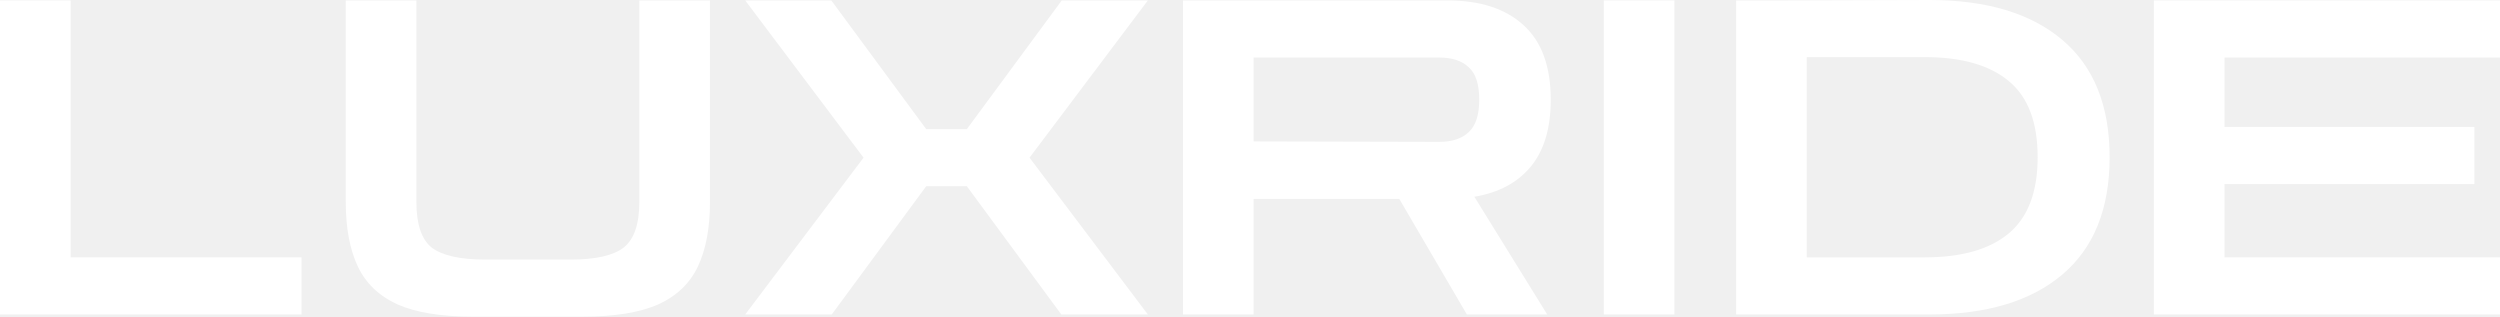
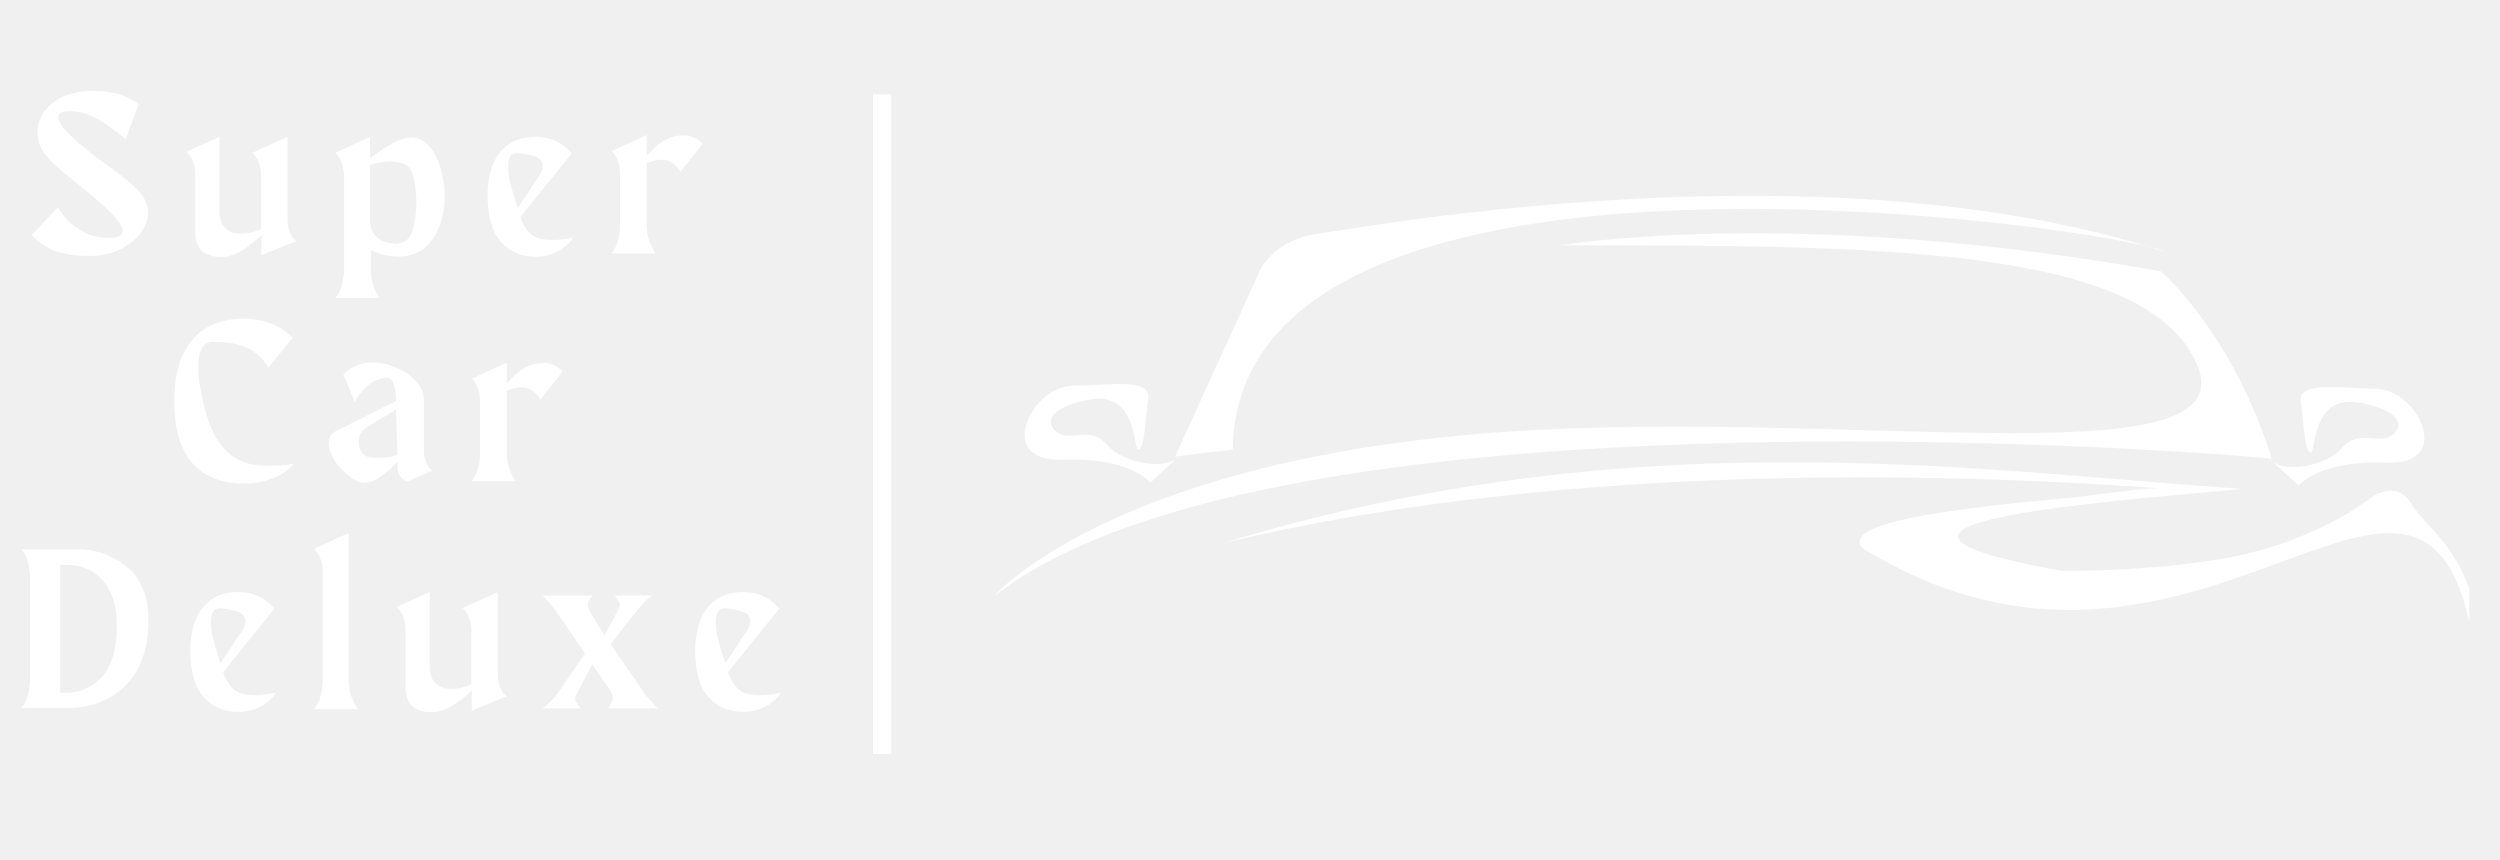
- <svg xmlns="http://www.w3.org/2000/svg" width="150" height="19" viewBox="0 0 150 19" fill="none">
-   <path d="M0 18.868V0.026H4.238V15.442H18.091V18.868H0Z" fill="white" />
-   <path d="M28.401 19C26.476 19 24.957 18.754 23.845 18.262C22.732 17.753 21.938 16.988 21.461 15.97C20.984 14.95 20.746 13.668 20.746 12.122V0.026H24.984V12.122C24.984 13.457 25.293 14.371 25.911 14.863C26.547 15.337 27.615 15.574 29.116 15.574H34.228C35.729 15.574 36.789 15.337 37.407 14.863C38.042 14.371 38.36 13.457 38.36 12.122V0.026H42.598V12.122C42.598 13.668 42.36 14.95 41.883 15.97C41.406 16.988 40.612 17.753 39.499 18.262C38.387 18.754 36.868 19 34.943 19H28.401Z" fill="white" />
-   <path d="M44.713 18.868L51.812 9.46L44.713 0.026H49.879L55.573 7.748H58.01L63.705 0.026H68.871L61.772 9.46L68.871 18.868H63.679L58.01 11.173H55.573L49.905 18.868H44.713Z" fill="white" />
-   <path d="M70.98 18.868V0.026H86.846C88.806 0.026 90.325 0.518 91.402 1.502C92.497 2.486 93.045 3.979 93.045 5.982C93.045 7.686 92.647 9.021 91.853 9.988C91.058 10.954 89.928 11.56 88.462 11.806L92.833 18.868H88.012L83.959 11.938H75.218V18.868H70.98ZM86.343 3.452H75.218V8.485L86.343 8.512C87.12 8.512 87.712 8.319 88.118 7.932C88.542 7.546 88.754 6.896 88.754 5.982C88.754 5.051 88.542 4.401 88.118 4.032C87.712 3.645 87.12 3.452 86.343 3.452Z" fill="white" />
-   <path d="M96.227 18.868V0.026H100.465V18.868H96.227Z" fill="white" />
-   <path d="M104.168 18.868V0.026H107.293L115.77 0C119.195 0 121.853 0.799 123.743 2.398C125.632 3.997 126.577 6.342 126.577 9.434C126.577 12.526 125.632 14.871 123.743 16.47C121.853 18.069 119.195 18.868 115.77 18.868H104.168ZM115.478 3.426H108.406V15.442H115.478C117.703 15.442 119.39 14.959 120.538 13.993C121.685 13.027 122.259 11.507 122.259 9.434C122.259 7.343 121.685 5.824 120.538 4.875C119.39 3.909 117.703 3.426 115.478 3.426Z" fill="white" />
-   <path d="M129.233 18.868V0.026H150V3.452H133.471V7.616H148.464V11.042H133.471V15.442H150V18.868H129.233Z" fill="white" />
+ <svg xmlns="http://www.w3.org/2000/svg" width="160" zoomAndPan="magnify" viewBox="0 0 112.5 37.5" height="55" preserveAspectRatio="xMidYMid meet" version="1.0">
+   <defs>
+     <g />
+     <clipPath id="37769122df">
+       <path d="M 0.492 24 L 7 24 L 7 32 L 0.492 32 Z M 0.492 24 " clip-rule="nonzero" />
+     </clipPath>
+     <clipPath id="73b249438c">
+       <path d="M 44.738 9 L 103 9 L 103 27 L 44.738 27 Z M 44.738 9 " clip-rule="nonzero" />
+     </clipPath>
+     <clipPath id="aa4d90fe6a">
+       <path d="M 55 20 L 111.117 20 L 111.117 28 L 55 28 Z M 55 20 " clip-rule="nonzero" />
+     </clipPath>
+   </defs>
+   <g fill="#ffffff" fill-opacity="1">
+     <g transform="translate(1.376358, 10.82125)">
+       <g>
+         <path d="M 3.109 -4.219 C 3.367 -4.031 3.625 -3.844 3.875 -3.656 C 4.133 -3.469 4.367 -3.281 4.578 -3.094 C 4.797 -2.906 4.969 -2.707 5.094 -2.5 C 5.219 -2.289 5.281 -2.066 5.281 -1.828 C 5.281 -1.523 5.172 -1.223 4.953 -0.922 C 4.734 -0.629 4.426 -0.383 4.031 -0.188 C 3.633 0.008 3.172 0.109 2.641 0.109 C 2.035 0.109 1.531 0.035 1.125 -0.109 C 0.719 -0.254 0.359 -0.492 0.047 -0.828 L 1.234 -2.078 C 1.367 -1.848 1.547 -1.625 1.766 -1.406 C 1.984 -1.195 2.238 -1.023 2.531 -0.891 C 2.82 -0.766 3.164 -0.703 3.562 -0.703 C 3.77 -0.703 3.914 -0.727 4 -0.781 C 4.094 -0.844 4.141 -0.926 4.141 -1.031 C 4.141 -1.176 4.035 -1.363 3.828 -1.594 C 3.629 -1.832 3.367 -2.086 3.047 -2.359 C 2.734 -2.629 2.398 -2.906 2.047 -3.188 C 1.711 -3.457 1.414 -3.707 1.156 -3.938 C 0.895 -4.164 0.688 -4.398 0.531 -4.641 C 0.383 -4.891 0.312 -5.16 0.312 -5.453 C 0.312 -5.754 0.398 -6.047 0.578 -6.328 C 0.766 -6.609 1.039 -6.844 1.406 -7.031 C 1.781 -7.219 2.25 -7.312 2.812 -7.312 C 3.375 -7.312 3.816 -7.242 4.141 -7.109 C 4.461 -6.984 4.703 -6.852 4.859 -6.719 L 4.281 -5.141 C 4.051 -5.328 3.805 -5.516 3.547 -5.703 C 3.297 -5.898 3.02 -6.066 2.719 -6.203 C 2.426 -6.336 2.102 -6.406 1.75 -6.406 C 1.602 -6.406 1.484 -6.383 1.391 -6.344 C 1.297 -6.301 1.25 -6.219 1.25 -6.094 C 1.25 -5.977 1.336 -5.816 1.516 -5.609 C 1.703 -5.398 1.938 -5.172 2.219 -4.922 C 2.508 -4.672 2.805 -4.438 3.109 -4.219 Z M 3.109 -4.219 " />
+       </g>
+     </g>
+   </g>
+   <g fill="#ffffff" fill-opacity="1">
+     <g transform="translate(8.279993, 10.82125)">
+       <g>
+         <path d="M 5.047 -0.562 C 5.047 -0.551 4.988 -0.523 4.875 -0.484 C 4.77 -0.441 4.641 -0.391 4.484 -0.328 C 4.336 -0.266 4.188 -0.203 4.031 -0.141 C 3.875 -0.078 3.742 -0.023 3.641 0.016 C 3.535 0.066 3.484 0.094 3.484 0.094 L 3.484 -0.812 C 3.43 -0.758 3.344 -0.68 3.219 -0.578 C 3.094 -0.473 2.945 -0.363 2.781 -0.25 C 2.625 -0.133 2.453 -0.039 2.266 0.031 C 2.078 0.113 1.891 0.156 1.703 0.156 L 1.688 0.156 C 1.395 0.156 1.164 0.109 1 0.016 C 0.844 -0.066 0.727 -0.176 0.656 -0.312 C 0.582 -0.457 0.535 -0.609 0.516 -0.766 C 0.504 -0.922 0.5 -1.055 0.5 -1.172 L 0.5 -3.641 C 0.5 -3.641 0.492 -3.691 0.484 -3.797 C 0.473 -3.91 0.441 -4.035 0.391 -4.172 C 0.336 -4.316 0.242 -4.453 0.109 -4.578 L 1.594 -5.25 L 1.594 -1.812 C 1.594 -1.812 1.598 -1.766 1.609 -1.672 C 1.617 -1.578 1.648 -1.469 1.703 -1.344 C 1.766 -1.227 1.863 -1.125 2 -1.031 C 2.145 -0.938 2.344 -0.891 2.594 -0.891 C 2.707 -0.891 2.836 -0.906 2.984 -0.938 C 3.129 -0.969 3.289 -1.02 3.469 -1.094 L 3.469 -3.594 C 3.469 -3.594 3.461 -3.645 3.453 -3.75 C 3.441 -3.863 3.406 -3.992 3.344 -4.141 C 3.289 -4.285 3.203 -4.414 3.078 -4.531 L 4.656 -5.25 L 4.656 -1.469 C 4.656 -1.469 4.66 -1.414 4.672 -1.312 C 4.68 -1.219 4.711 -1.098 4.766 -0.953 C 4.816 -0.805 4.91 -0.676 5.047 -0.562 Z M 5.047 -0.562 " />
+       </g>
+     </g>
+   </g>
+   <g fill="#ffffff" fill-opacity="1">
+     <g transform="translate(14.96853, 10.82125)">
+       <g>
+         <path d="M 3.531 -5.219 C 3.781 -5.219 4 -5.141 4.188 -4.984 C 4.375 -4.828 4.531 -4.617 4.656 -4.359 C 4.781 -4.109 4.875 -3.828 4.938 -3.516 C 5.008 -3.211 5.047 -2.91 5.047 -2.609 C 5.047 -2.098 4.961 -1.633 4.797 -1.219 C 4.641 -0.801 4.406 -0.469 4.094 -0.219 C 3.789 0.02 3.414 0.141 2.969 0.141 C 2.781 0.141 2.578 0.117 2.359 0.078 C 2.148 0.035 1.938 -0.039 1.719 -0.156 L 1.719 0.797 C 1.719 0.805 1.723 0.867 1.734 0.984 C 1.742 1.109 1.773 1.258 1.828 1.438 C 1.879 1.613 1.969 1.801 2.094 2 L 0.125 2 C 0.25 1.844 0.336 1.68 0.391 1.516 C 0.441 1.359 0.473 1.211 0.484 1.078 C 0.504 0.941 0.516 0.852 0.516 0.812 L 0.516 -3.609 C 0.516 -3.617 0.504 -3.672 0.484 -3.766 C 0.473 -3.867 0.441 -3.988 0.391 -4.125 C 0.336 -4.27 0.25 -4.406 0.125 -4.531 C 0.125 -4.531 0.176 -4.555 0.281 -4.609 C 0.383 -4.66 0.516 -4.719 0.672 -4.781 C 0.828 -4.852 0.977 -4.926 1.125 -5 C 1.281 -5.07 1.41 -5.129 1.516 -5.172 C 1.629 -5.223 1.688 -5.25 1.688 -5.25 L 1.688 -4.297 C 1.727 -4.328 1.816 -4.391 1.953 -4.484 C 2.098 -4.586 2.258 -4.695 2.438 -4.812 C 2.625 -4.926 2.812 -5.02 3 -5.094 C 3.195 -5.176 3.375 -5.219 3.531 -5.219 Z M 3.375 -0.641 C 3.5 -0.742 3.594 -0.953 3.656 -1.266 C 3.727 -1.578 3.766 -1.91 3.766 -2.266 C 3.766 -2.598 3.738 -2.91 3.688 -3.203 C 3.633 -3.504 3.555 -3.723 3.453 -3.859 C 3.367 -3.961 3.242 -4.035 3.078 -4.078 C 2.922 -4.117 2.766 -4.141 2.609 -4.141 C 2.422 -4.141 2.238 -4.117 2.062 -4.078 C 1.883 -4.047 1.758 -4.016 1.688 -3.984 L 1.688 -1.359 C 1.758 -0.797 2.129 -0.488 2.797 -0.438 C 2.891 -0.438 2.988 -0.453 3.094 -0.484 C 3.195 -0.516 3.289 -0.566 3.375 -0.641 Z M 3.375 -0.641 " />
+       </g>
+     </g>
+   </g>
+   <g fill="#ffffff" fill-opacity="1">
+     <g transform="translate(21.73901, 10.82125)">
+       <g>
+         <path d="M 3.109 -0.609 C 3.273 -0.609 3.438 -0.617 3.594 -0.641 C 3.758 -0.66 3.914 -0.688 4.062 -0.719 C 4.039 -0.688 3.992 -0.625 3.922 -0.531 C 3.848 -0.445 3.742 -0.352 3.609 -0.25 C 3.473 -0.145 3.301 -0.055 3.094 0.016 C 2.883 0.098 2.641 0.141 2.359 0.141 C 1.711 0.141 1.191 -0.082 0.797 -0.531 C 0.398 -0.977 0.203 -1.68 0.203 -2.641 C 0.203 -3.141 0.281 -3.586 0.438 -3.984 C 0.594 -4.379 0.828 -4.688 1.141 -4.906 C 1.461 -5.133 1.875 -5.25 2.375 -5.25 C 2.664 -5.25 2.91 -5.207 3.109 -5.125 C 3.316 -5.051 3.484 -4.961 3.609 -4.859 C 3.734 -4.766 3.828 -4.68 3.891 -4.609 C 3.953 -4.535 3.984 -4.5 3.984 -4.5 L 1.688 -1.656 C 1.688 -1.656 1.688 -1.641 1.688 -1.609 C 1.688 -1.578 1.703 -1.535 1.734 -1.484 C 1.859 -1.211 1.988 -1.016 2.125 -0.891 C 2.27 -0.766 2.426 -0.688 2.594 -0.656 C 2.758 -0.625 2.93 -0.609 3.109 -0.609 Z M 1.125 -3.938 C 1.125 -3.75 1.145 -3.547 1.188 -3.328 C 1.238 -3.117 1.289 -2.914 1.344 -2.719 C 1.406 -2.52 1.457 -2.359 1.5 -2.234 C 1.539 -2.109 1.562 -2.047 1.562 -2.047 C 1.562 -2.047 1.598 -2.102 1.672 -2.219 C 1.754 -2.332 1.848 -2.469 1.953 -2.625 C 2.055 -2.789 2.156 -2.945 2.25 -3.094 C 2.352 -3.25 2.43 -3.359 2.484 -3.422 C 2.648 -3.68 2.711 -3.891 2.672 -4.047 C 2.629 -4.203 2.508 -4.312 2.312 -4.375 C 2.113 -4.445 1.875 -4.492 1.594 -4.516 C 1.414 -4.523 1.297 -4.477 1.234 -4.375 C 1.172 -4.281 1.133 -4.133 1.125 -3.938 Z M 1.125 -3.938 " />
+       </g>
+     </g>
+   </g>
+   <g fill="#ffffff" fill-opacity="1">
+     <g transform="translate(27.38277, 10.82125)">
+       <g>
+         <path d="M 3.344 -5.312 C 3.57 -5.312 3.75 -5.273 3.875 -5.203 C 4 -5.141 4.086 -5.078 4.141 -5.016 C 4.203 -4.961 4.234 -4.938 4.234 -4.938 L 3.234 -3.672 C 3.234 -3.672 3.203 -3.719 3.141 -3.812 C 3.078 -3.906 2.984 -3.992 2.859 -4.078 C 2.734 -4.172 2.562 -4.219 2.344 -4.219 C 2.25 -4.219 2.148 -4.203 2.047 -4.172 C 1.941 -4.148 1.832 -4.113 1.719 -4.062 L 1.719 -1.219 C 1.719 -1.195 1.723 -1.129 1.734 -1.016 C 1.742 -0.898 1.773 -0.754 1.828 -0.578 C 1.891 -0.398 1.984 -0.207 2.109 0 L 0.141 0 C 0.254 -0.145 0.336 -0.301 0.391 -0.469 C 0.453 -0.633 0.488 -0.785 0.5 -0.922 C 0.508 -1.055 0.516 -1.145 0.516 -1.188 L 0.516 -3.688 C 0.516 -3.688 0.508 -3.742 0.5 -3.859 C 0.488 -3.973 0.453 -4.098 0.391 -4.234 C 0.336 -4.379 0.254 -4.504 0.141 -4.609 L 1.719 -5.328 L 1.719 -4.391 C 1.781 -4.473 1.891 -4.586 2.047 -4.734 C 2.203 -4.891 2.391 -5.023 2.609 -5.141 C 2.828 -5.254 3.07 -5.312 3.344 -5.312 Z M 3.344 -5.312 " />
+       </g>
+     </g>
+   </g>
+   <g fill="#ffffff" fill-opacity="1">
+     <g transform="translate(33.09145, 10.82125)">
+       <g />
+     </g>
+   </g>
+   <g fill="#ffffff" fill-opacity="1">
+     <g transform="translate(7.658026, 21.06397)">
+       <g>
+         <path d="M 4.406 -0.688 C 4.594 -0.688 4.781 -0.691 4.969 -0.703 C 5.164 -0.723 5.363 -0.742 5.562 -0.766 C 5.27 -0.453 4.93 -0.227 4.547 -0.094 C 4.16 0.039 3.75 0.109 3.312 0.109 C 2.875 0.109 2.469 0.047 2.094 -0.078 C 1.719 -0.211 1.383 -0.422 1.094 -0.703 C 0.812 -0.992 0.586 -1.375 0.422 -1.844 C 0.266 -2.32 0.188 -2.906 0.188 -3.594 C 0.188 -4.5 0.328 -5.223 0.609 -5.766 C 0.891 -6.316 1.266 -6.711 1.734 -6.953 C 2.203 -7.191 2.727 -7.312 3.312 -7.312 C 3.738 -7.312 4.141 -7.238 4.516 -7.094 C 4.898 -6.957 5.234 -6.742 5.516 -6.453 L 4.422 -5.109 C 4.285 -5.348 4.113 -5.551 3.906 -5.719 C 3.707 -5.895 3.445 -6.031 3.125 -6.125 C 2.812 -6.219 2.41 -6.266 1.922 -6.266 C 1.473 -6.266 1.254 -5.875 1.266 -5.094 C 1.266 -4.844 1.289 -4.562 1.344 -4.25 C 1.395 -3.945 1.461 -3.629 1.547 -3.297 C 1.641 -2.941 1.754 -2.609 1.891 -2.297 C 2.023 -1.984 2.203 -1.707 2.422 -1.469 C 2.641 -1.227 2.906 -1.035 3.219 -0.891 C 3.539 -0.754 3.938 -0.688 4.406 -0.688 Z M 4.406 -0.688 " />
+       </g>
+     </g>
+   </g>
+   <g fill="#ffffff" fill-opacity="1">
+     <g transform="translate(14.7153, 21.06397)">
+       <g>
+         <path d="M 4.359 -1.359 C 4.359 -1.316 4.363 -1.242 4.375 -1.141 C 4.395 -1.047 4.43 -0.93 4.484 -0.797 C 4.535 -0.672 4.617 -0.562 4.734 -0.469 L 3.625 0.016 C 3.625 0.016 3.582 0 3.5 -0.031 C 3.426 -0.07 3.352 -0.141 3.281 -0.234 C 3.207 -0.336 3.172 -0.484 3.172 -0.672 L 3.172 -0.859 C 3.117 -0.805 3.039 -0.727 2.938 -0.625 C 2.832 -0.531 2.707 -0.426 2.562 -0.312 C 2.426 -0.207 2.281 -0.113 2.125 -0.031 C 1.969 0.039 1.82 0.078 1.688 0.078 C 1.531 0.078 1.359 0.02 1.172 -0.094 C 0.984 -0.219 0.805 -0.367 0.641 -0.547 C 0.473 -0.723 0.336 -0.914 0.234 -1.125 C 0.129 -1.332 0.078 -1.523 0.078 -1.703 C 0.078 -1.816 0.098 -1.922 0.141 -2.016 C 0.191 -2.109 0.281 -2.188 0.406 -2.25 C 0.695 -2.395 1.008 -2.551 1.344 -2.719 C 1.676 -2.883 1.992 -3.047 2.297 -3.203 C 2.609 -3.359 2.879 -3.488 3.109 -3.594 C 3.109 -3.656 3.102 -3.742 3.094 -3.859 C 3.094 -3.973 3.078 -4.086 3.047 -4.203 C 3.023 -4.328 2.988 -4.43 2.938 -4.516 C 2.883 -4.609 2.82 -4.656 2.75 -4.656 C 2.438 -4.656 2.145 -4.547 1.875 -4.328 C 1.602 -4.109 1.395 -3.852 1.25 -3.562 L 0.734 -4.812 C 1.023 -5.094 1.367 -5.258 1.766 -5.312 C 2.172 -5.375 2.562 -5.328 2.938 -5.172 C 3.289 -5.035 3.562 -4.891 3.75 -4.734 C 3.945 -4.578 4.086 -4.426 4.172 -4.281 C 4.266 -4.133 4.316 -4.004 4.328 -3.891 C 4.348 -3.785 4.359 -3.707 4.359 -3.656 C 4.359 -3.25 4.359 -2.863 4.359 -2.5 C 4.359 -2.145 4.359 -1.766 4.359 -1.359 Z M 2.281 -1.047 C 2.445 -1.047 2.613 -1.055 2.781 -1.078 C 2.945 -1.109 3.078 -1.145 3.172 -1.188 L 3.109 -3.234 C 3.047 -3.191 2.914 -3.109 2.719 -2.984 C 2.52 -2.867 2.211 -2.68 1.797 -2.422 C 1.66 -2.336 1.562 -2.238 1.5 -2.125 C 1.445 -2.008 1.422 -1.891 1.422 -1.766 C 1.422 -1.609 1.461 -1.461 1.547 -1.328 C 1.629 -1.191 1.734 -1.113 1.859 -1.094 C 1.984 -1.062 2.125 -1.047 2.281 -1.047 Z M 2.281 -1.047 " />
+       </g>
+     </g>
+   </g>
+   <g fill="#ffffff" fill-opacity="1">
+     <g transform="translate(21.0863, 21.06397)">
+       <g>
+         <path d="M 3.344 -5.312 C 3.57 -5.312 3.75 -5.273 3.875 -5.203 C 4 -5.141 4.086 -5.078 4.141 -5.016 C 4.203 -4.961 4.234 -4.938 4.234 -4.938 L 3.234 -3.672 C 3.234 -3.672 3.203 -3.719 3.141 -3.812 C 3.078 -3.906 2.984 -3.992 2.859 -4.078 C 2.734 -4.172 2.562 -4.219 2.344 -4.219 C 2.25 -4.219 2.148 -4.203 2.047 -4.172 C 1.941 -4.148 1.832 -4.113 1.719 -4.062 L 1.719 -1.219 C 1.719 -1.195 1.723 -1.129 1.734 -1.016 C 1.742 -0.898 1.773 -0.754 1.828 -0.578 C 1.891 -0.398 1.984 -0.207 2.109 0 L 0.141 0 C 0.254 -0.145 0.336 -0.301 0.391 -0.469 C 0.453 -0.633 0.488 -0.785 0.5 -0.922 C 0.508 -1.055 0.516 -1.145 0.516 -1.188 L 0.516 -3.688 C 0.516 -3.688 0.508 -3.742 0.5 -3.859 C 0.488 -3.973 0.453 -4.098 0.391 -4.234 C 0.336 -4.379 0.254 -4.504 0.141 -4.609 L 1.719 -5.328 L 1.719 -4.391 C 1.781 -4.473 1.891 -4.586 2.047 -4.734 C 2.203 -4.891 2.391 -5.023 2.609 -5.141 C 2.828 -5.254 3.07 -5.312 3.344 -5.312 Z M 3.344 -5.312 " />
+       </g>
+     </g>
+   </g>
+   <g fill="#ffffff" fill-opacity="1">
+     <g transform="translate(26.79644, 21.06397)">
+       <g />
+     </g>
+   </g>
+   <g clip-path="url(#37769122df)">
+     <g fill="#ffffff" fill-opacity="1">
+       <g transform="translate(0.802873, 31.30669)">
+         <g>
+           <path d="M 2.875 -7.172 C 2.875 -7.172 2.941 -7.164 3.078 -7.156 C 3.223 -7.145 3.41 -7.109 3.641 -7.047 C 3.867 -6.984 4.109 -6.883 4.359 -6.75 C 4.617 -6.625 4.863 -6.445 5.094 -6.219 C 5.32 -5.988 5.508 -5.691 5.656 -5.328 C 5.801 -4.961 5.875 -4.516 5.875 -3.984 C 5.875 -3.328 5.789 -2.77 5.625 -2.312 C 5.457 -1.852 5.242 -1.477 4.984 -1.188 C 4.734 -0.906 4.457 -0.68 4.156 -0.516 C 3.863 -0.359 3.586 -0.242 3.328 -0.172 C 3.066 -0.109 2.852 -0.066 2.688 -0.047 C 2.531 -0.035 2.453 -0.031 2.453 -0.031 L 0.156 -0.031 C 0.281 -0.176 0.367 -0.332 0.422 -0.5 C 0.473 -0.664 0.504 -0.812 0.516 -0.938 C 0.535 -1.07 0.547 -1.148 0.547 -1.172 L 0.547 -6 C 0.547 -6.039 0.535 -6.125 0.516 -6.25 C 0.504 -6.383 0.473 -6.535 0.422 -6.703 C 0.367 -6.867 0.281 -7.023 0.156 -7.172 Z M 2.203 -0.719 C 2.273 -0.719 2.398 -0.727 2.578 -0.75 C 2.754 -0.781 2.945 -0.848 3.156 -0.953 C 3.375 -1.055 3.582 -1.211 3.781 -1.422 C 3.977 -1.641 4.141 -1.938 4.266 -2.312 C 4.391 -2.688 4.453 -3.16 4.453 -3.734 C 4.453 -4.285 4.379 -4.734 4.234 -5.078 C 4.098 -5.422 3.926 -5.688 3.719 -5.875 C 3.52 -6.07 3.316 -6.211 3.109 -6.297 C 2.91 -6.379 2.738 -6.426 2.594 -6.438 C 2.457 -6.457 2.391 -6.469 2.391 -6.469 L 1.906 -6.469 L 1.906 -0.719 Z M 2.203 -0.719 " />
+         </g>
+       </g>
+     </g>
+   </g>
+   <g fill="#ffffff" fill-opacity="1">
+     <g transform="translate(8.362046, 31.30669)">
+       <g>
+         <path d="M 3.109 -0.609 C 3.273 -0.609 3.438 -0.617 3.594 -0.641 C 3.758 -0.66 3.914 -0.688 4.062 -0.719 C 4.039 -0.688 3.992 -0.625 3.922 -0.531 C 3.848 -0.445 3.742 -0.352 3.609 -0.25 C 3.473 -0.145 3.301 -0.055 3.094 0.016 C 2.883 0.098 2.641 0.141 2.359 0.141 C 1.711 0.141 1.191 -0.082 0.797 -0.531 C 0.398 -0.977 0.203 -1.68 0.203 -2.641 C 0.203 -3.141 0.281 -3.586 0.438 -3.984 C 0.594 -4.379 0.828 -4.688 1.141 -4.906 C 1.461 -5.133 1.875 -5.25 2.375 -5.25 C 2.664 -5.25 2.91 -5.207 3.109 -5.125 C 3.316 -5.051 3.484 -4.961 3.609 -4.859 C 3.734 -4.766 3.828 -4.68 3.891 -4.609 C 3.953 -4.535 3.984 -4.5 3.984 -4.5 L 1.688 -1.656 C 1.688 -1.656 1.688 -1.641 1.688 -1.609 C 1.688 -1.578 1.703 -1.535 1.734 -1.484 C 1.859 -1.211 1.988 -1.016 2.125 -0.891 C 2.27 -0.766 2.426 -0.688 2.594 -0.656 C 2.758 -0.625 2.93 -0.609 3.109 -0.609 Z M 1.125 -3.938 C 1.125 -3.75 1.145 -3.547 1.188 -3.328 C 1.238 -3.117 1.289 -2.914 1.344 -2.719 C 1.406 -2.52 1.457 -2.359 1.5 -2.234 C 1.539 -2.109 1.562 -2.047 1.562 -2.047 C 1.562 -2.047 1.598 -2.102 1.672 -2.219 C 1.754 -2.332 1.848 -2.469 1.953 -2.625 C 2.055 -2.789 2.156 -2.945 2.25 -3.094 C 2.352 -3.25 2.43 -3.359 2.484 -3.422 C 2.648 -3.68 2.711 -3.891 2.672 -4.047 C 2.629 -4.203 2.508 -4.312 2.312 -4.375 C 2.113 -4.445 1.875 -4.492 1.594 -4.516 C 1.414 -4.523 1.297 -4.477 1.234 -4.375 C 1.172 -4.281 1.133 -4.133 1.125 -3.938 Z M 1.125 -3.938 " />
+       </g>
+     </g>
+   </g>
+   <g fill="#ffffff" fill-opacity="1">
+     <g transform="translate(14.00582, 31.30669)">
+       <g>
+         <path d="M 0.125 0.016 C 0.25 -0.141 0.336 -0.301 0.391 -0.469 C 0.441 -0.633 0.473 -0.785 0.484 -0.922 C 0.504 -1.055 0.516 -1.148 0.516 -1.203 L 0.516 -6.266 C 0.516 -6.266 0.508 -6.316 0.5 -6.422 C 0.488 -6.523 0.453 -6.648 0.391 -6.797 C 0.336 -6.941 0.25 -7.07 0.125 -7.188 C 0.125 -7.188 0.176 -7.211 0.281 -7.266 C 0.383 -7.316 0.516 -7.375 0.672 -7.438 C 0.828 -7.508 0.977 -7.582 1.125 -7.656 C 1.281 -7.727 1.41 -7.785 1.516 -7.828 C 1.629 -7.879 1.688 -7.906 1.688 -7.906 L 1.688 -1.203 C 1.688 -1.148 1.703 -1.016 1.734 -0.797 C 1.773 -0.578 1.895 -0.305 2.094 0.016 Z M 0.125 0.016 " />
+       </g>
+     </g>
+   </g>
+   <g fill="#ffffff" fill-opacity="1">
+     <g transform="translate(17.74443, 31.30669)">
+       <g>
+         <path d="M 5.047 -0.562 C 5.047 -0.551 4.988 -0.523 4.875 -0.484 C 4.77 -0.441 4.641 -0.391 4.484 -0.328 C 4.336 -0.266 4.188 -0.203 4.031 -0.141 C 3.875 -0.078 3.742 -0.023 3.641 0.016 C 3.535 0.066 3.484 0.094 3.484 0.094 L 3.484 -0.812 C 3.43 -0.758 3.344 -0.68 3.219 -0.578 C 3.094 -0.473 2.945 -0.363 2.781 -0.25 C 2.625 -0.133 2.453 -0.039 2.266 0.031 C 2.078 0.113 1.891 0.156 1.703 0.156 L 1.688 0.156 C 1.395 0.156 1.164 0.109 1 0.016 C 0.844 -0.066 0.727 -0.176 0.656 -0.312 C 0.582 -0.457 0.535 -0.609 0.516 -0.766 C 0.504 -0.922 0.5 -1.055 0.5 -1.172 L 0.5 -3.641 C 0.5 -3.641 0.492 -3.691 0.484 -3.797 C 0.473 -3.91 0.441 -4.035 0.391 -4.172 C 0.336 -4.316 0.242 -4.453 0.109 -4.578 L 1.594 -5.25 L 1.594 -1.812 C 1.594 -1.812 1.598 -1.766 1.609 -1.672 C 1.617 -1.578 1.648 -1.469 1.703 -1.344 C 1.766 -1.227 1.863 -1.125 2 -1.031 C 2.145 -0.938 2.344 -0.891 2.594 -0.891 C 2.707 -0.891 2.836 -0.906 2.984 -0.938 C 3.129 -0.969 3.289 -1.02 3.469 -1.094 L 3.469 -3.594 C 3.469 -3.594 3.461 -3.645 3.453 -3.75 C 3.441 -3.863 3.406 -3.992 3.344 -4.141 C 3.289 -4.285 3.203 -4.414 3.078 -4.531 L 4.656 -5.25 L 4.656 -1.469 C 4.656 -1.469 4.66 -1.414 4.672 -1.312 C 4.68 -1.219 4.711 -1.098 4.766 -0.953 C 4.816 -0.805 4.91 -0.676 5.047 -0.562 Z M 5.047 -0.562 " />
+       </g>
+     </g>
+   </g>
+   <g fill="#ffffff" fill-opacity="1">
+     <g transform="translate(24.43297, 31.30669)">
+       <g>
+         <path d="M 5.172 -0.016 L 2.938 -0.016 C 3 -0.109 3.047 -0.191 3.078 -0.266 C 3.117 -0.336 3.141 -0.395 3.141 -0.438 C 3.141 -0.488 3.133 -0.539 3.125 -0.594 C 3.113 -0.656 3.086 -0.719 3.047 -0.781 L 3.031 -0.812 L 2.219 -2 L 1.578 -0.781 C 1.547 -0.719 1.516 -0.656 1.484 -0.594 C 1.461 -0.539 1.453 -0.488 1.453 -0.438 C 1.453 -0.395 1.473 -0.336 1.516 -0.266 C 1.566 -0.191 1.625 -0.109 1.688 -0.016 L -0.016 -0.016 C 0.129 -0.117 0.273 -0.25 0.422 -0.406 C 0.578 -0.57 0.738 -0.785 0.906 -1.047 L 1.891 -2.484 L 0.891 -3.953 C 0.711 -4.203 0.555 -4.414 0.422 -4.594 C 0.285 -4.781 0.141 -4.945 -0.016 -5.094 L 2.219 -5.094 C 2.082 -4.914 2.016 -4.773 2.016 -4.672 C 2.016 -4.586 2.055 -4.473 2.141 -4.328 L 2.766 -3.297 L 3.328 -4.328 C 3.348 -4.367 3.375 -4.43 3.406 -4.516 C 3.445 -4.598 3.469 -4.656 3.469 -4.688 C 3.469 -4.738 3.391 -4.875 3.234 -5.094 L 4.938 -5.094 C 4.801 -5.02 4.66 -4.906 4.516 -4.75 C 4.367 -4.594 4.195 -4.383 4 -4.125 L 3.047 -2.906 L 4.172 -1.266 C 4.316 -1.047 4.469 -0.832 4.625 -0.625 C 4.789 -0.414 4.973 -0.211 5.172 -0.016 Z M 5.172 -0.016 " />
+       </g>
+     </g>
+   </g>
+   <g fill="#ffffff" fill-opacity="1">
+     <g transform="translate(31.08053, 31.30669)">
+       <g>
+         <path d="M 3.109 -0.609 C 3.273 -0.609 3.438 -0.617 3.594 -0.641 C 3.758 -0.66 3.914 -0.688 4.062 -0.719 C 4.039 -0.688 3.992 -0.625 3.922 -0.531 C 3.848 -0.445 3.742 -0.352 3.609 -0.25 C 3.473 -0.145 3.301 -0.055 3.094 0.016 C 2.883 0.098 2.641 0.141 2.359 0.141 C 1.711 0.141 1.191 -0.082 0.797 -0.531 C 0.398 -0.977 0.203 -1.68 0.203 -2.641 C 0.203 -3.141 0.281 -3.586 0.438 -3.984 C 0.594 -4.379 0.828 -4.688 1.141 -4.906 C 1.461 -5.133 1.875 -5.25 2.375 -5.25 C 2.664 -5.25 2.91 -5.207 3.109 -5.125 C 3.316 -5.051 3.484 -4.961 3.609 -4.859 C 3.734 -4.766 3.828 -4.68 3.891 -4.609 C 3.953 -4.535 3.984 -4.5 3.984 -4.5 L 1.688 -1.656 C 1.688 -1.656 1.688 -1.641 1.688 -1.609 C 1.688 -1.578 1.703 -1.535 1.734 -1.484 C 1.859 -1.211 1.988 -1.016 2.125 -0.891 C 2.27 -0.766 2.426 -0.688 2.594 -0.656 C 2.758 -0.625 2.93 -0.609 3.109 -0.609 Z M 1.125 -3.938 C 1.125 -3.75 1.145 -3.547 1.188 -3.328 C 1.238 -3.117 1.289 -2.914 1.344 -2.719 C 1.406 -2.52 1.457 -2.359 1.5 -2.234 C 1.539 -2.109 1.562 -2.047 1.562 -2.047 C 1.562 -2.047 1.598 -2.102 1.672 -2.219 C 1.754 -2.332 1.848 -2.469 1.953 -2.625 C 2.055 -2.789 2.156 -2.945 2.25 -3.094 C 2.352 -3.25 2.43 -3.359 2.484 -3.422 C 2.648 -3.68 2.711 -3.891 2.672 -4.047 C 2.629 -4.203 2.508 -4.312 2.312 -4.375 C 2.113 -4.445 1.875 -4.492 1.594 -4.516 C 1.414 -4.523 1.297 -4.477 1.234 -4.375 C 1.172 -4.281 1.133 -4.133 1.125 -3.938 Z M 1.125 -3.938 " />
+       </g>
+     </g>
+   </g>
+   <path stroke-linecap="butt" transform="matrix(0.00000000143022, -0.819457, 0.819457, 0.00000000143022, 39.28572, 33.34315)" fill="none" stroke-linejoin="miter" d="M -0.001 0.5 L 36.228 0.5 " stroke="#ffffff" stroke-width="1" stroke-opacity="1" stroke-miterlimit="4" />
+   <path fill="#ffffff" d="M 79.176 8.227 C 69.184 8.18 60.594 9.766 59.352 9.922 C 57.371 10.176 56.719 11.539 56.719 11.539 L 52.879 19.957 C 53.559 19.875 54.434 19.77 55.469 19.645 C 55.703 3.664 96.027 9.836 97.379 10.734 C 91.664 8.871 85.168 8.254 79.176 8.227 Z M 79.176 8.227 " fill-opacity="1" fill-rule="nonzero" />
+   <g clip-path="url(#73b249438c)">
+     <path fill="#ffffff" d="M 70.215 10.453 C 70.215 10.453 80.68 8.656 97.234 11.625 C 97.078 11.469 100.434 14.277 102.23 20.059 C 102.152 19.98 57.645 16.152 44.758 26.227 C 44.992 25.914 50.305 20.371 66.234 18.965 C 82.164 17.559 101.137 21.23 98.875 15.84 C 96.609 10.453 84.27 10.453 70.215 10.453 Z M 70.215 10.453 " fill-opacity="1" fill-rule="nonzero" />
+   </g>
+   <path fill="#ffffff" d="M 53.113 19.883 L 51.77 21.129 C 51.77 21.129 50.871 19.98 47.805 20.098 C 44.738 20.215 46.418 16.816 48.234 16.777 C 50.051 16.738 51.809 16.426 51.672 17.363 C 51.535 18.301 51.516 19.531 51.242 19.648 C 50.969 19.766 51.262 16.973 48.996 17.402 C 46.73 17.832 47.18 18.75 47.746 18.965 C 48.312 19.18 49.133 18.633 49.816 19.434 C 50.5 20.234 52.508 20.664 53.113 19.883 Z M 53.113 19.883 " fill-opacity="1" fill-rule="nonzero" />
+   <path fill="#ffffff" d="M 102.09 20.02 L 103.438 21.27 C 103.438 21.27 104.336 20.117 107.402 20.234 C 110.465 20.352 108.789 16.953 106.973 16.914 C 105.156 16.875 103.398 16.562 103.535 17.5 C 103.672 18.438 103.691 19.668 103.965 19.785 C 104.238 19.902 103.945 17.109 106.211 17.539 C 108.477 17.969 108.027 18.887 107.461 19.102 C 106.895 19.316 106.074 18.77 105.391 19.57 C 104.707 20.371 102.695 20.801 102.09 20.02 Z M 102.09 20.02 " fill-opacity="1" fill-rule="nonzero" />
+   <g clip-path="url(#aa4d90fe6a)">
+     <path fill="#ffffff" d="M 80.117 20.215 C 72.531 20.238 64.234 21.07 55.078 23.844 L 55.094 23.84 C 69.172 20.469 85.445 20.539 97.129 21.383 C 97.09 21.387 97.07 21.387 97.031 21.387 C 95.465 21.469 94.516 21.699 92.434 21.883 C 90.352 22.07 88.258 22.309 86.645 22.598 C 85.84 22.742 85.156 22.902 84.648 23.074 C 84.395 23.16 84.184 23.254 84.023 23.352 C 83.863 23.449 83.746 23.555 83.699 23.691 C 83.648 23.832 83.711 23.984 83.832 24.094 C 98.641 33.188 108.738 15.941 111.176 27.641 C 111.289 27.633 111.402 27.625 111.512 27.621 C 111.016 24.113 109.207 23.246 108.496 22.066 C 108.277 21.699 107.984 21.527 107.684 21.5 C 107.383 21.473 107.086 21.578 106.824 21.723 C 104.887 23.176 102.527 24.086 100.27 24.512 C 97.918 24.934 95.262 25.105 92.777 25.105 C 80.832 22.953 94.891 21.996 100.887 21.418 C 94.574 20.969 87.699 20.188 80.117 20.215 Z M 80.117 20.215 " fill-opacity="1" fill-rule="nonzero" />
+   </g>
</svg>
